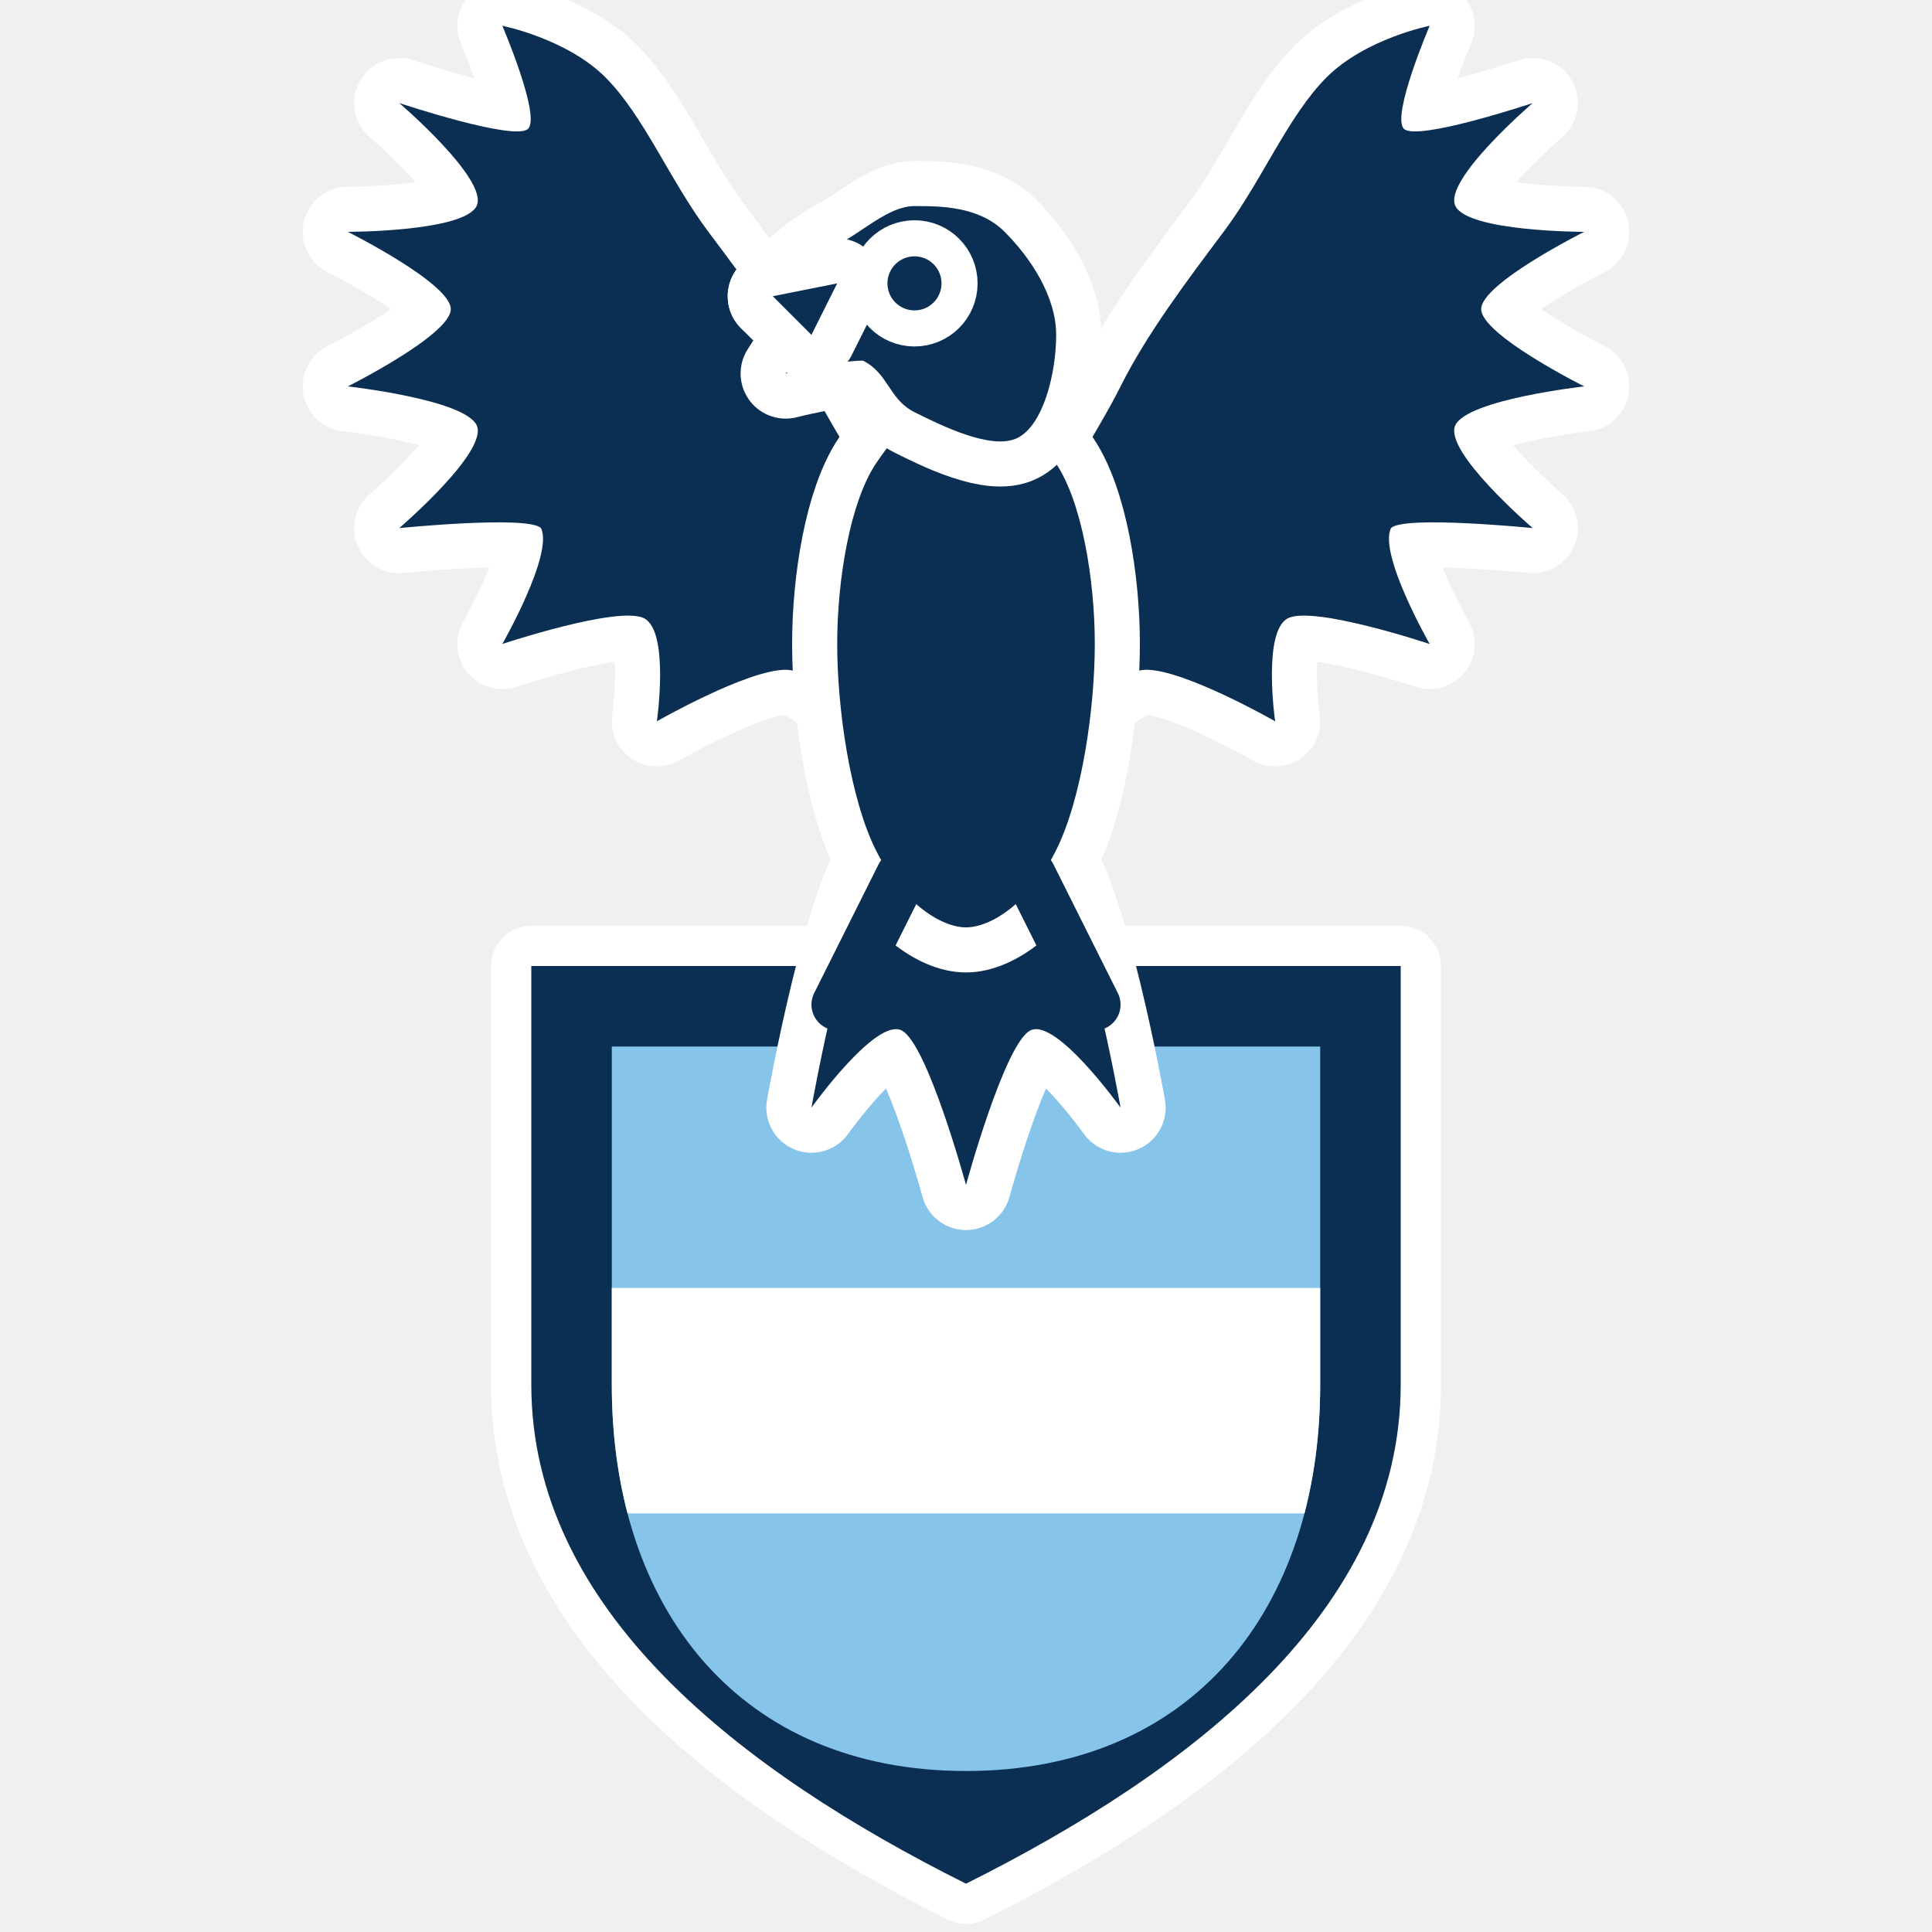
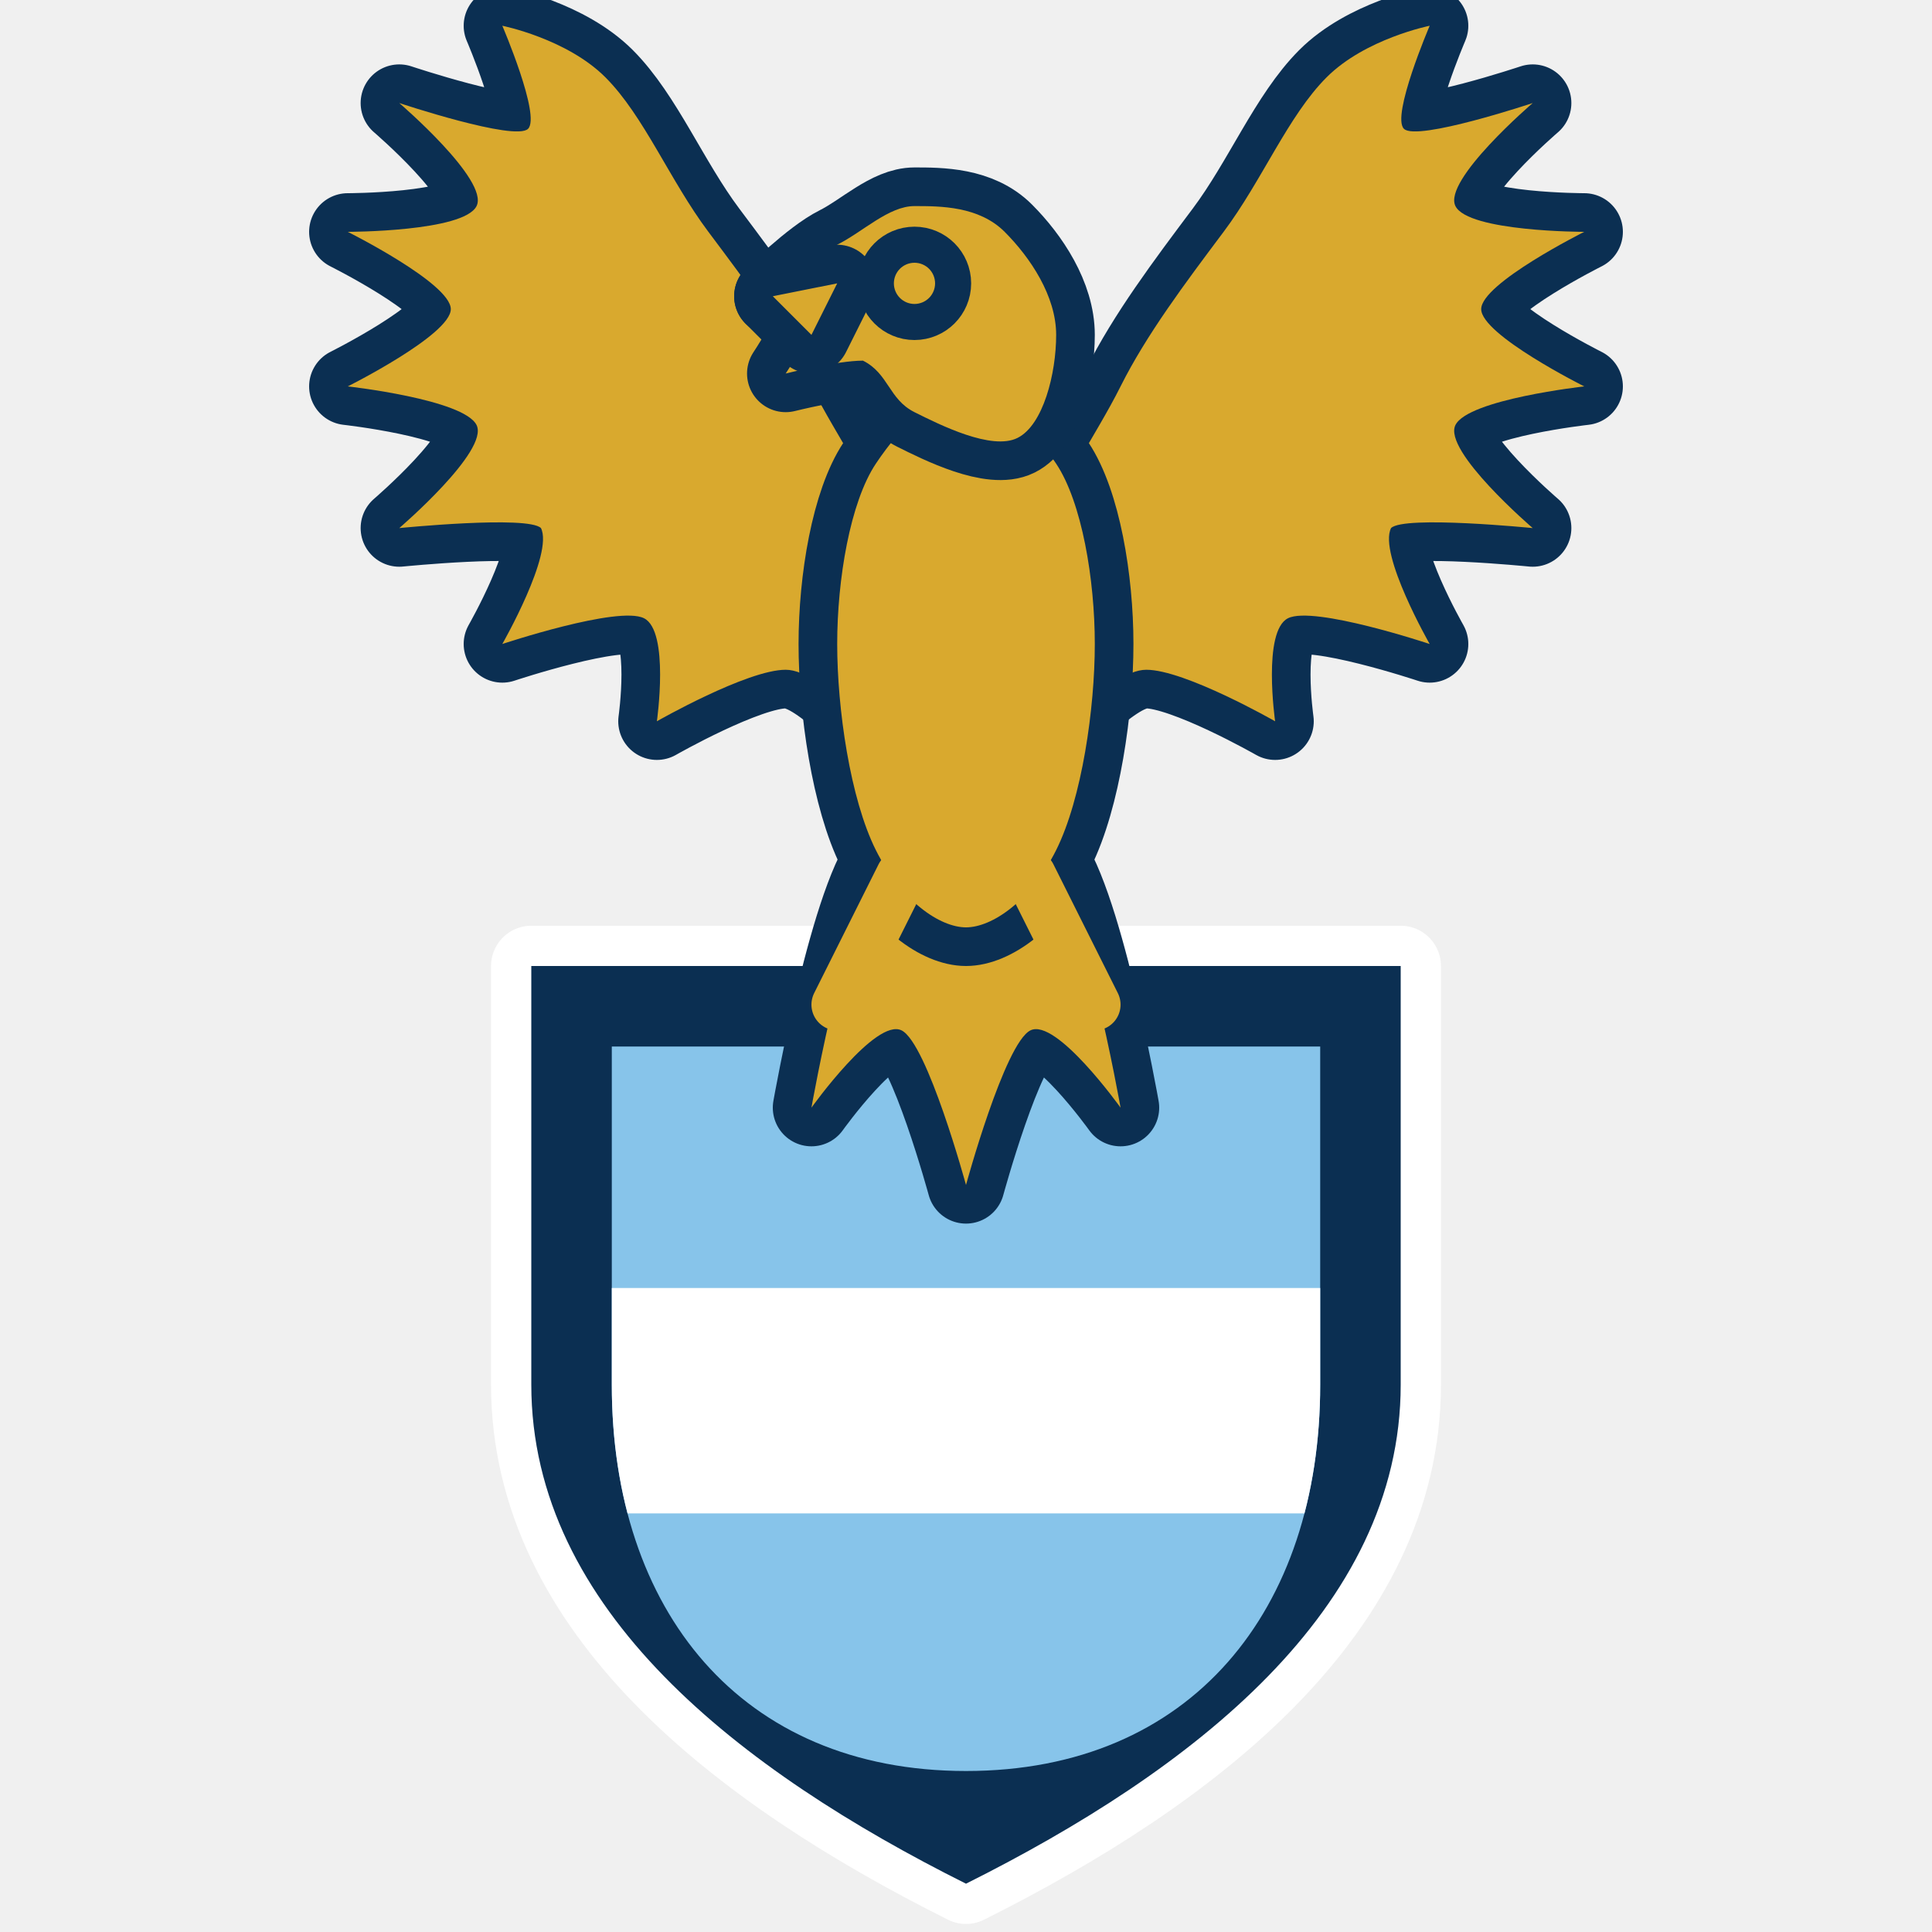
<svg xmlns="http://www.w3.org/2000/svg" viewBox="0 0 120 120" width="120" height="120">
  <defs>
    <clipPath id="c-lazio-s">
      <path d="M38 65L82 65L82 86C82 100 74 110 60 110C46 110 38 100 38 86Z" />
    </clipPath>
  </defs>
  <path d="M33 60L87 60L87 86C87 100 74 110 60 117C46 110 33 100 33 86Z" fill="#fff" stroke="#fff" stroke-width="5" stroke-linejoin="round" />
  <path d="M33 60L87 60L87 86C87 100 74 110 60 117C46 110 33 100 33 86Z" fill="#0b2f52" />
  <path d="M38 65L82 65L82 86C82 100 74 110 60 110C46 110 38 100 38 86Z" fill="#87c4ea" />
  <g clip-path="url(#c-lazio-s)">
    <rect x="0" y="80" width="120" height="14" fill="#fff" />
  </g>
-   <g stroke="#fff" stroke-width="7" stroke-linejoin="round" paint-order="stroke">
+   <g stroke="#0b2f52" stroke-width="6" stroke-linejoin="round" paint-order="stroke">
    <g transform="translate(60 40) scale(0.8) translate(-50 -50)">
-       <path d="M44 42C43 38 40 34 38 30C36 26 33 22 30 18C27 14 25 9 22 6C19 3 14 2 14 2C14 2 17 9 16 10C15 11 6 8 6 8C6 8 13 14 12 16C11 18 2 18 2 18C2 18 10 22 10 24C10 26 2 30 2 30C2 30 11 31 12 33C13 35 6 41 6 41C6 41 16 40 17 41C18 43 14 50 14 50C14 50 23 47 25 48C27 49 26 56 26 56C26 56 33 52 36 52C39 52 43 58 44 56C45 54 45 46 44 42Z" fill="#0b2f52" />
-       <path d="M56 42C57 38 60 34 62 30C64 26 67 22 70 18C73 14 75 9 78 6C81 3 86 2 86 2C86 2 83 9 84 10C85 11 94 8 94 8C94 8 87 14 88 16C89 18 98 18 98 18C98 18 90 22 90 24C90 26 98 30 98 30C98 30 89 31 88 33C87 35 94 41 94 41C94 41 84 40 83 41C82 43 86 50 86 50C86 50 77 47 75 48C73 49 74 56 74 56C74 56 67 52 64 52C61 52 57 58 56 56C55 54 55 46 56 42Z" fill="#0b2f52" />
-       <path d="M44 66C41 69 38 86 38 86C38 86 43 79 45 80C47 81 50 92 50 92C50 92 53 81 55 80C57 79 62 86 62 86C62 86 59 69 56 66C53 63 47 63 44 66Z" fill="#0b2f52" />
-       <path d="M50 30C52 30 55 33 57 36C59 39 60 45 60 50C60 55 59 62 57 66C55 70 52 72 50 72C48 72 45 70 43 66C41 62 40 55 40 50C40 45 41 39 43 36C45 33 48 30 50 30Z" fill="#0b2f52" />
-       <path d="M53 18C51 16 48 16 46 16C44 16 42 18 40 19C38 20 35 23 35 23C35 23 38 24 38 25C38 26 36 29 36 29C36 29 40 28 42 28C44 29 44 31 46 32C48 33 52 35 54 34C56 33 57 29 57 26C57 23 55 20 53 18Z" fill="#0b2f52" />
-       <path d="M35 23L40 22L38 26Z" fill="#0b2f52" />
-       <circle cx="46" cy="22" r="1.4" fill="#0b2f52" />
-       <path d="M45 68L40 78M55 68L60 78" fill="none" stroke="#0b2f52" stroke-width="4" stroke-linecap="round" stroke-linejoin="round" />
+       <path d="M44 42C43 38 40 34 38 30C36 26 33 22 30 18C27 14 25 9 22 6C19 3 14 2 14 2C14 2 17 9 16 10C15 11 6 8 6 8C6 8 13 14 12 16C11 18 2 18 2 18C2 18 10 22 10 24C10 26 2 30 2 30C2 30 11 31 12 33C13 35 6 41 6 41C6 41 16 40 17 41C18 43 14 50 14 50C14 50 23 47 25 48C27 49 26 56 26 56C26 56 33 52 36 52C39 52 43 58 44 56C45 54 45 46 44 42Z" fill="#d9a92e" />
+       <path d="M56 42C57 38 60 34 62 30C64 26 67 22 70 18C73 14 75 9 78 6C81 3 86 2 86 2C86 2 83 9 84 10C85 11 94 8 94 8C94 8 87 14 88 16C89 18 98 18 98 18C98 18 90 22 90 24C90 26 98 30 98 30C98 30 89 31 88 33C87 35 94 41 94 41C94 41 84 40 83 41C82 43 86 50 86 50C86 50 77 47 75 48C73 49 74 56 74 56C74 56 67 52 64 52C61 52 57 58 56 56C55 54 55 46 56 42Z" fill="#d9a92e" />
+       <path d="M44 66C41 69 38 86 38 86C38 86 43 79 45 80C47 81 50 92 50 92C50 92 53 81 55 80C57 79 62 86 62 86C62 86 59 69 56 66C53 63 47 63 44 66Z" fill="#d9a92e" />
+       <path d="M50 30C52 30 55 33 57 36C59 39 60 45 60 50C60 55 59 62 57 66C55 70 52 72 50 72C48 72 45 70 43 66C41 62 40 55 40 50C40 45 41 39 43 36C45 33 48 30 50 30Z" fill="#d9a92e" />
+       <path d="M53 18C51 16 48 16 46 16C44 16 42 18 40 19C38 20 35 23 35 23C35 23 38 24 38 25C38 26 36 29 36 29C36 29 40 28 42 28C44 29 44 31 46 32C48 33 52 35 54 34C56 33 57 29 57 26C57 23 55 20 53 18Z" fill="#d9a92e" />
+       <path d="M35 23L40 22L38 26Z" fill="#d9a92e" />
+       <circle cx="46" cy="22" r="1.4" fill="#d9a92e" />
+       <path d="M45 68L40 78M55 68L60 78" fill="none" stroke="#d9a92e" stroke-width="4" stroke-linecap="round" stroke-linejoin="round" />
    </g>
  </g>
</svg>
